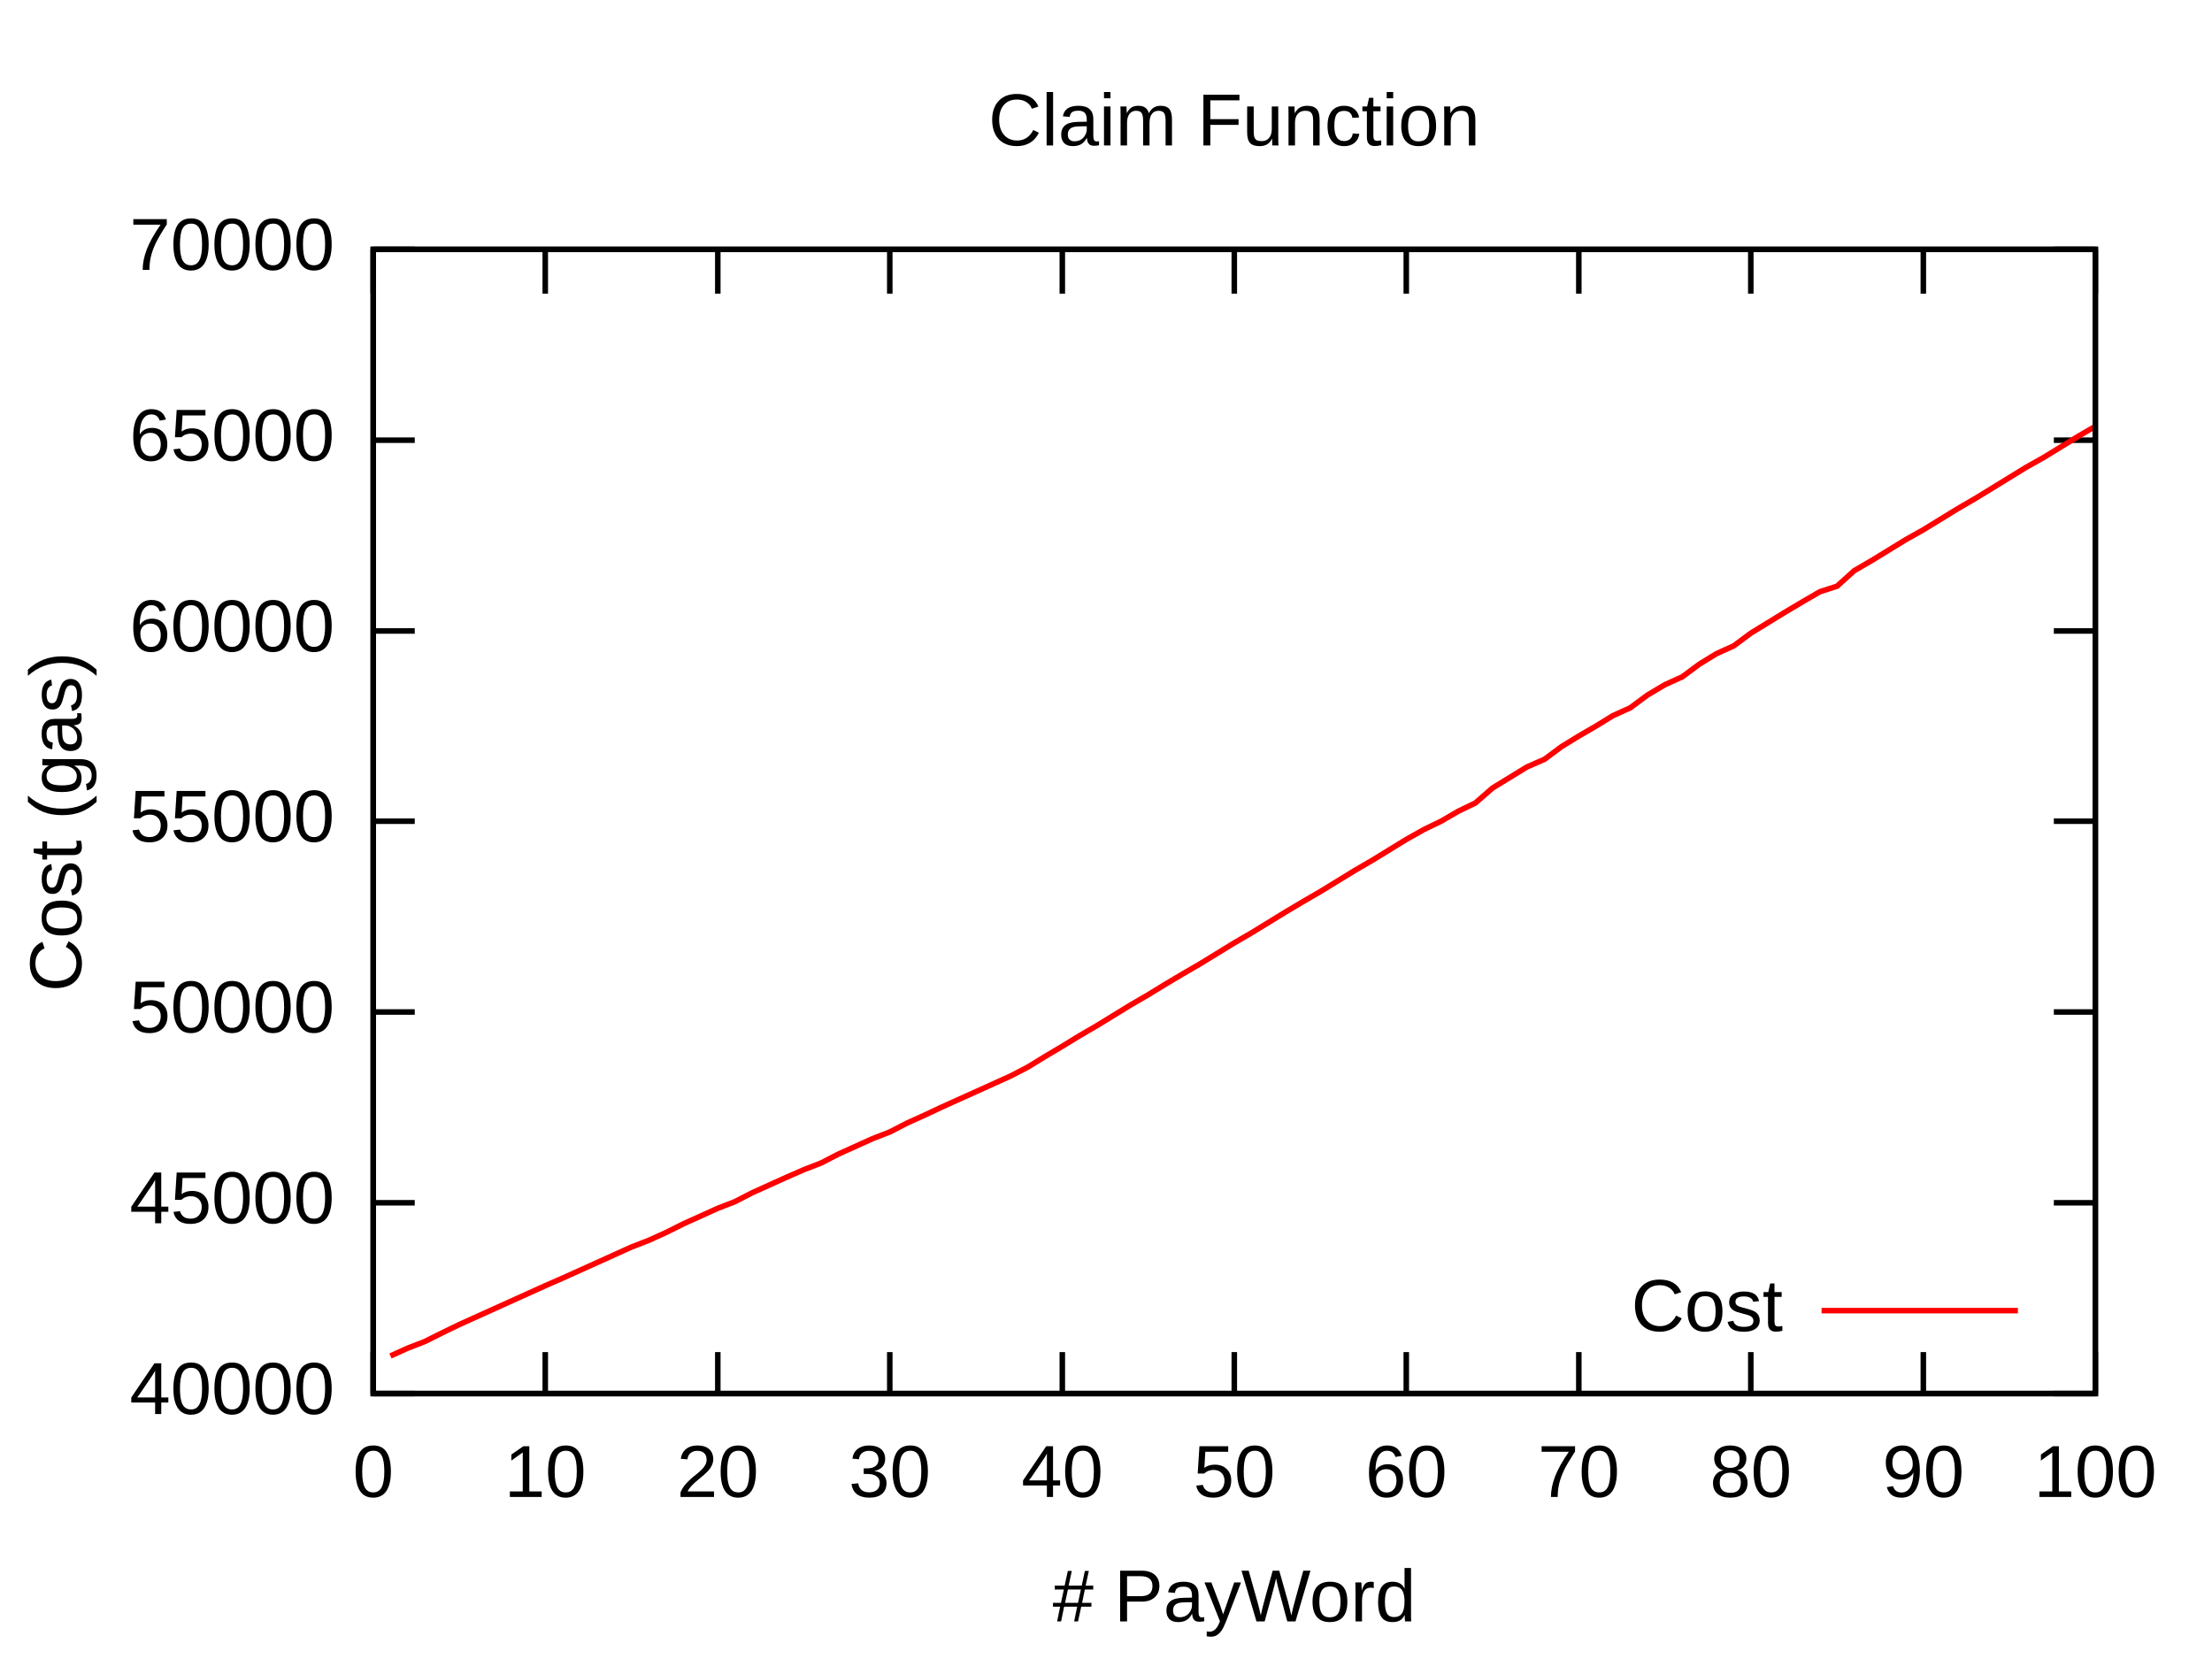
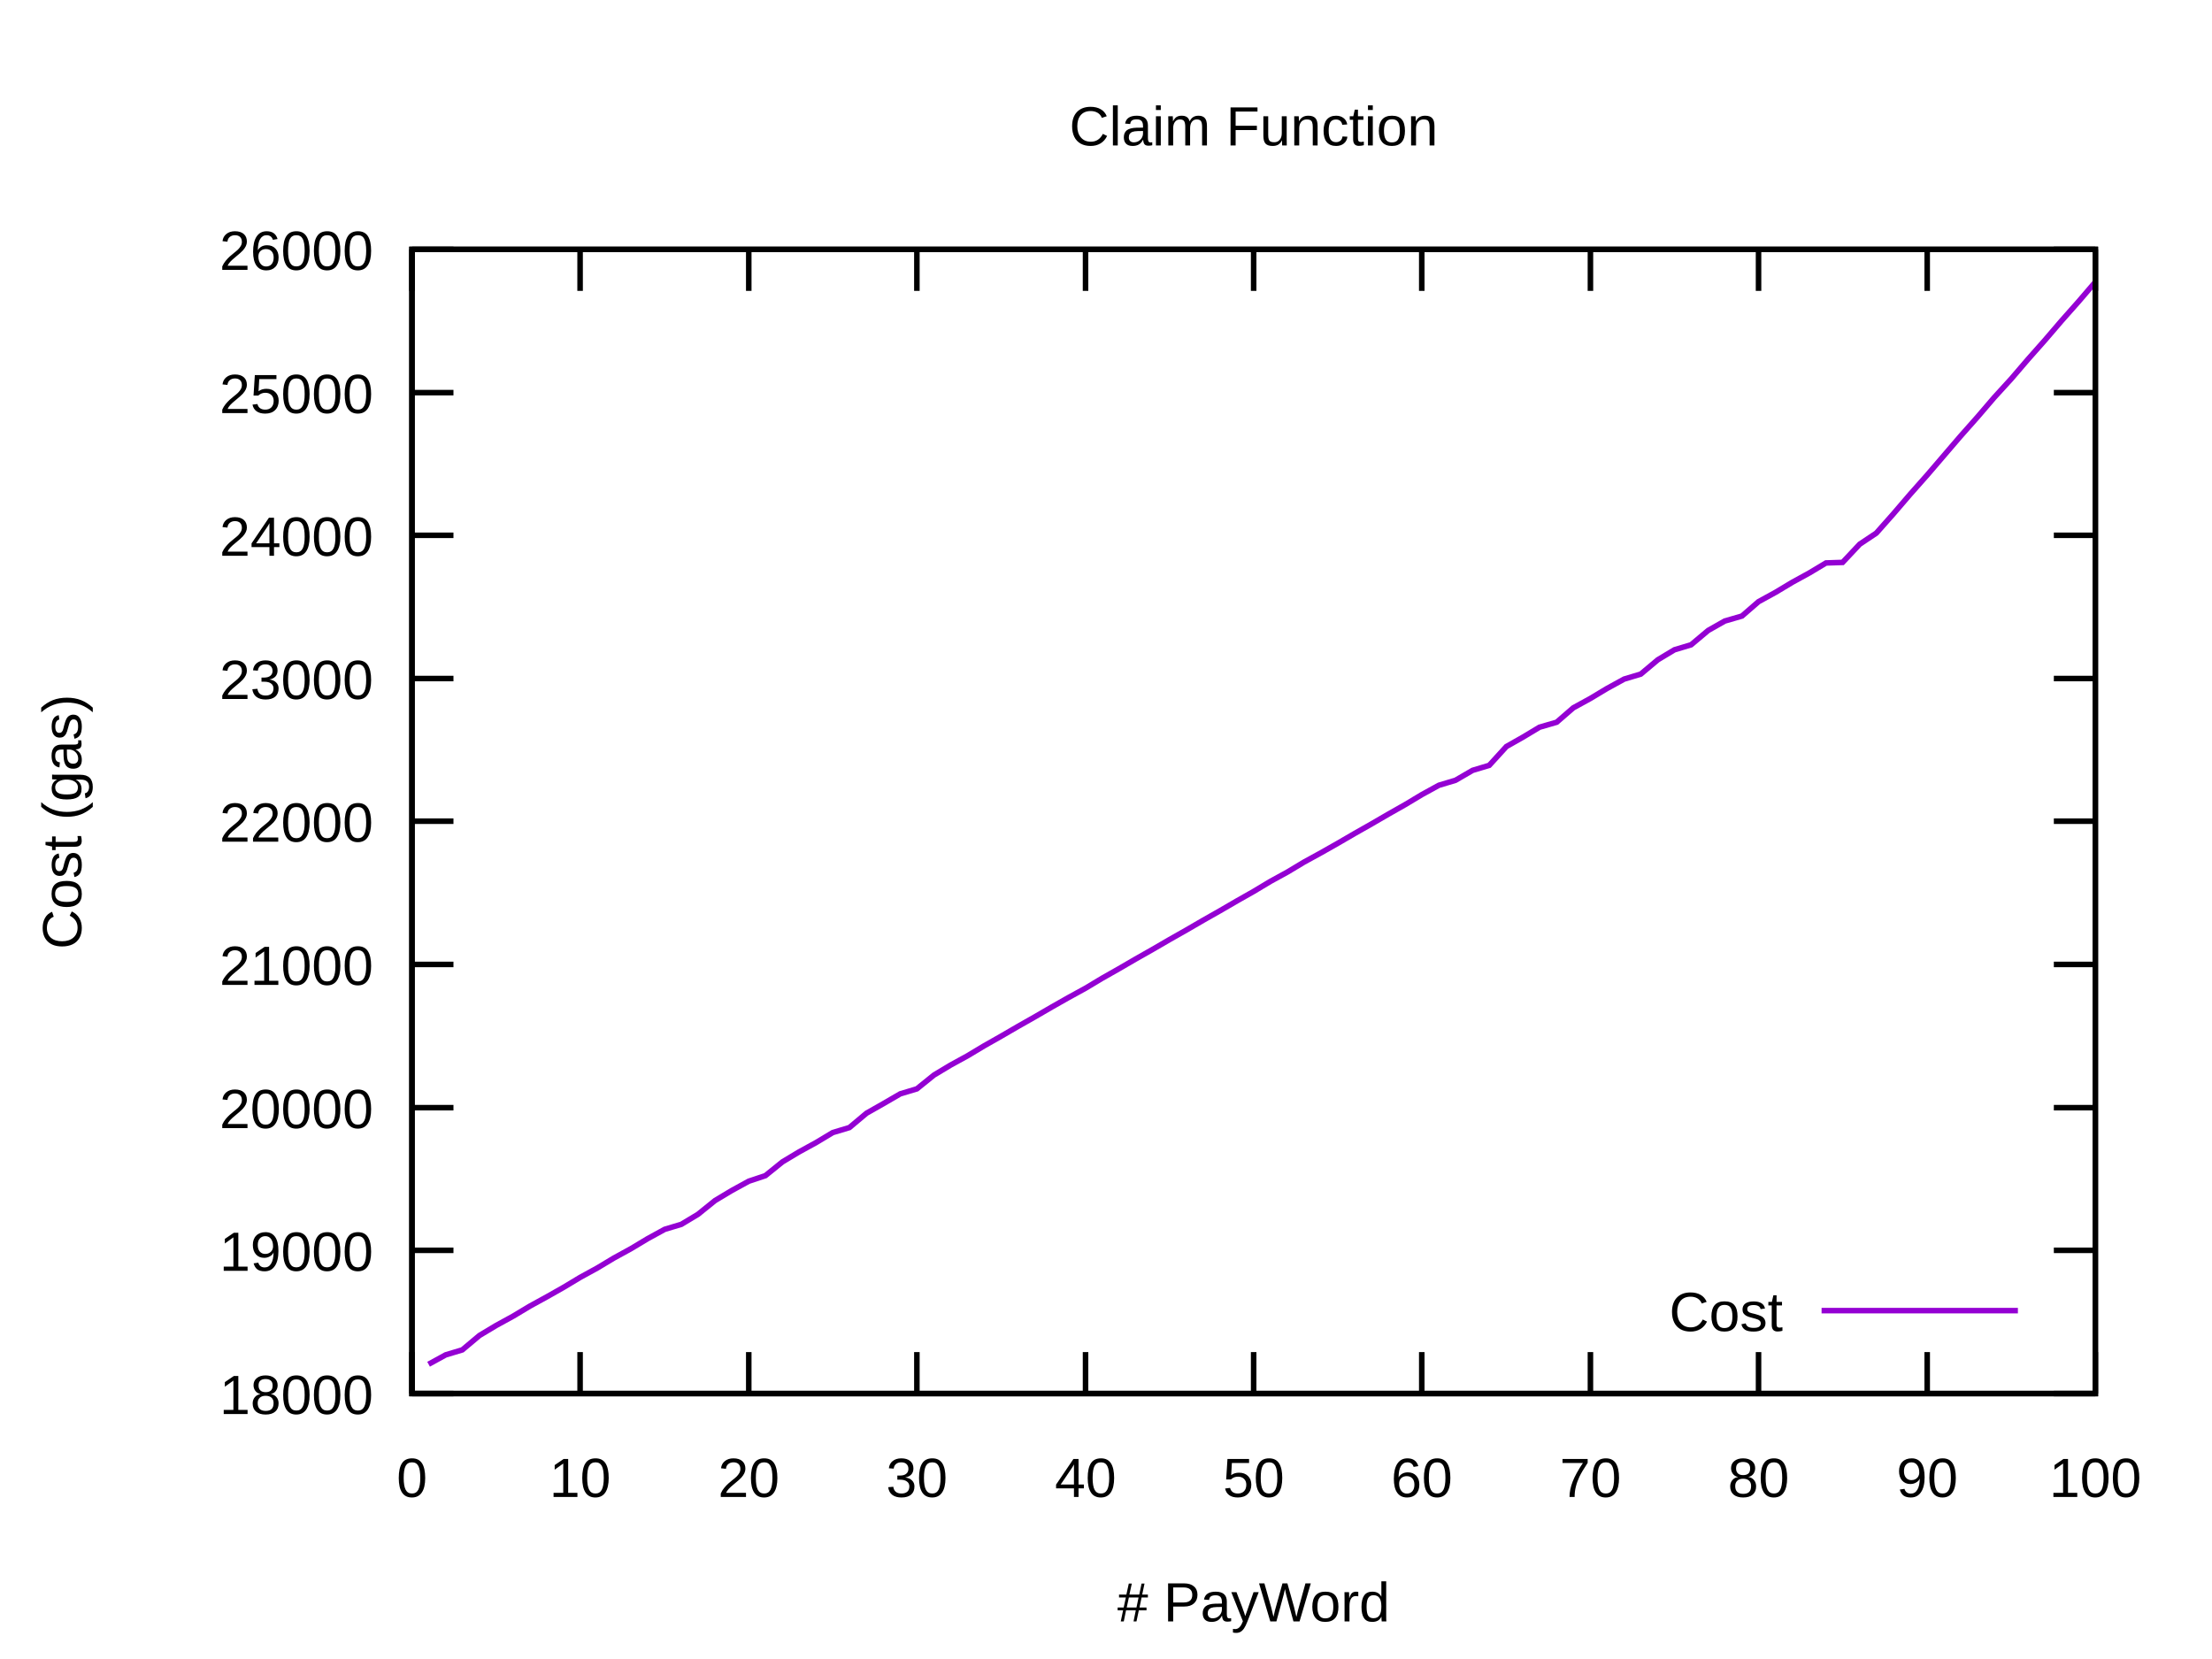
<svg xmlns="http://www.w3.org/2000/svg" xmlns:xlink="http://www.w3.org/1999/xlink" width="400" height="300" viewBox="0 0 400 300">
  <g id="gnuplot_canvas">
    <rect x="0" y="0" width="400" height="300" fill="none" />
    <defs>
      <circle id="gpDot" r="0.5" stroke-width="0.5" />
      <path id="gpPt0" stroke-width="0.267" stroke="currentColor" d="M-1,0 h2 M0,-1 v2" />
      <path id="gpPt1" stroke-width="0.267" stroke="currentColor" d="M-1,-1 L1,1 M1,-1 L-1,1" />
      <path id="gpPt2" stroke-width="0.267" stroke="currentColor" d="M-1,0 L1,0 M0,-1 L0,1 M-1,-1 L1,1 M-1,1 L1,-1" />
      <rect id="gpPt3" stroke-width="0.267" stroke="currentColor" x="-1" y="-1" width="2" height="2" />
      <rect id="gpPt4" stroke-width="0.267" stroke="currentColor" fill="currentColor" x="-1" y="-1" width="2" height="2" />
      <circle id="gpPt5" stroke-width="0.267" stroke="currentColor" cx="0" cy="0" r="1" />
      <use xlink:href="#gpPt5" id="gpPt6" fill="currentColor" stroke="none" />
      <path id="gpPt7" stroke-width="0.267" stroke="currentColor" d="M0,-1.33 L-1.33,0.67 L1.33,0.67 z" />
      <use xlink:href="#gpPt7" id="gpPt8" fill="currentColor" stroke="none" />
      <use xlink:href="#gpPt7" id="gpPt9" stroke="currentColor" transform="rotate(180)" />
      <use xlink:href="#gpPt9" id="gpPt10" fill="currentColor" stroke="none" />
      <use xlink:href="#gpPt3" id="gpPt11" stroke="currentColor" transform="rotate(45)" />
      <use xlink:href="#gpPt11" id="gpPt12" fill="currentColor" stroke="none" />
+       <path id="gpPt13" stroke-width="0.267" stroke="currentColor" d="M0,1.330 L1.265,0.411 L0.782,-1.067 L-0.782,-1.076 L-1.265,0.411 z" />
+       <use xlink:href="#gpPt13" id="gpPt14" fill="currentColor" stroke="none" />
+       <filter id="textbox" filterUnits="objectBoundingBox" x="0" y="0" height="1" width="1">
+         <feFlood flood-color="white" flood-opacity="1" result="bgnd" />
+         <feComposite in="SourceGraphic" in2="bgnd" operator="atop" />
+       </filter>
+       <filter id="greybox" filterUnits="objectBoundingBox" x="0" y="0" height="1" width="1">
+         <feFlood flood-color="lightgrey" flood-opacity="1" result="grey" />
+         <feComposite in="SourceGraphic" in2="grey" operator="atop" />
+       </filter>
    </defs>
-     <g style="fill:none; color:white; stroke:black; stroke-width:1.00; stroke-linecap:butt; stroke-linejoin:miter">
- </g>
-     <g style="fill:none; color:black; stroke:currentColor; stroke-width:1.00; stroke-linecap:butt; stroke-linejoin:miter">
-       <path stroke="black" d="M67.5,252.0 L75.0,252.0 M378.9,252.0 L371.4,252.0  h0.01" />
-       <g transform="translate(60.5,255.7)" style="stroke:none; fill:black; font-family:arial; font-size:10.00pt; text-anchor:end">
-         <text>
-           <tspan>40000</tspan>
-         </text>
-       </g>
-       <path stroke="black" d="M67.5,217.5 L75.0,217.5 M378.9,217.5 L371.4,217.5  h0.01" />
-       <g transform="translate(60.5,221.2)" style="stroke:none; fill:black; font-family:arial; font-size:10.00pt; text-anchor:end">
-         <text>
-           <tspan>45000</tspan>
-         </text>
-       </g>
-       <path stroke="black" d="M67.5,183.0 L75.0,183.0 M378.9,183.0 L371.4,183.0  h0.01" />
-       <g transform="translate(60.5,186.7)" style="stroke:none; fill:black; font-family:arial; font-size:10.00pt; text-anchor:end">
-         <text>
-           <tspan>50000</tspan>
-         </text>
-       </g>
-       <path stroke="black" d="M67.5,148.5 L75.0,148.5 M378.9,148.5 L371.4,148.5  h0.01" />
-       <g transform="translate(60.5,152.2)" style="stroke:none; fill:black; font-family:arial; font-size:10.00pt; text-anchor:end">
-         <text>
-           <tspan>55000</tspan>
-         </text>
-       </g>
-       <path stroke="black" d="M67.5,114.1 L75.0,114.1 M378.9,114.1 L371.4,114.1  h0.01" />
-       <g transform="translate(60.5,117.8)" style="stroke:none; fill:black; font-family:arial; font-size:10.00pt; text-anchor:end">
-         <text>
-           <tspan>60000</tspan>
-         </text>
-       </g>
-       <path stroke="black" d="M67.5,79.6 L75.0,79.6 M378.9,79.6 L371.4,79.6  h0.01" />
-       <g transform="translate(60.5,83.3)" style="stroke:none; fill:black; font-family:arial; font-size:10.00pt; text-anchor:end">
-         <text>
-           <tspan>65000</tspan>
-         </text>
-       </g>
-       <path stroke="black" d="M67.5,45.1 L75.0,45.1 M378.9,45.1 L371.4,45.1  h0.01" />
-       <g transform="translate(60.5,48.8)" style="stroke:none; fill:black; font-family:arial; font-size:10.00pt; text-anchor:end">
-         <text>
-           <tspan>70000</tspan>
-         </text>
-       </g>
-       <path stroke="black" d="M67.5,252.0 L67.5,244.5 M67.5,45.1 L67.5,52.6  h0.01" />
-       <g transform="translate(67.5,270.7)" style="stroke:none; fill:black; font-family:arial; font-size:10.00pt; text-anchor:middle">
-         <text>
-           <tspan>0</tspan>
-         </text>
-       </g>
-       <path stroke="black" d="M98.6,252.0 L98.6,244.5 M98.6,45.1 L98.6,52.6  h0.01" />
-       <g transform="translate(98.6,270.7)" style="stroke:none; fill:black; font-family:arial; font-size:10.00pt; text-anchor:middle">
-         <text>
-           <tspan>10</tspan>
-         </text>
-       </g>
-       <path stroke="black" d="M129.8,252.0 L129.8,244.5 M129.8,45.1 L129.8,52.6  h0.01" />
-       <g transform="translate(129.8,270.7)" style="stroke:none; fill:black; font-family:arial; font-size:10.00pt; text-anchor:middle">
-         <text>
-           <tspan>20</tspan>
-         </text>
-       </g>
-       <path stroke="black" d="M160.9,252.0 L160.9,244.5 M160.9,45.1 L160.9,52.6  h0.01" />
-       <g transform="translate(160.9,270.7)" style="stroke:none; fill:black; font-family:arial; font-size:10.00pt; text-anchor:middle">
-         <text>
-           <tspan>30</tspan>
-         </text>
-       </g>
-       <path stroke="black" d="M192.1,252.0 L192.1,244.5 M192.1,45.1 L192.1,52.6  h0.01" />
-       <g transform="translate(192.1,270.7)" style="stroke:none; fill:black; font-family:arial; font-size:10.00pt; text-anchor:middle">
-         <text>
-           <tspan>40</tspan>
-         </text>
-       </g>
-       <path stroke="black" d="M223.2,252.0 L223.2,244.5 M223.2,45.1 L223.2,52.6  h0.01" />
-       <g transform="translate(223.2,270.7)" style="stroke:none; fill:black; font-family:arial; font-size:10.00pt; text-anchor:middle">
-         <text>
-           <tspan>50</tspan>
-         </text>
-       </g>
-       <path stroke="black" d="M254.3,252.0 L254.3,244.5 M254.3,45.1 L254.3,52.6  h0.01" />
-       <g transform="translate(254.3,270.7)" style="stroke:none; fill:black; font-family:arial; font-size:10.00pt; text-anchor:middle">
-         <text>
-           <tspan>60</tspan>
-         </text>
-       </g>
-       <path stroke="black" d="M285.5,252.0 L285.5,244.5 M285.5,45.1 L285.5,52.6  h0.01" />
-       <g transform="translate(285.5,270.7)" style="stroke:none; fill:black; font-family:arial; font-size:10.00pt; text-anchor:middle">
-         <text>
-           <tspan>70</tspan>
-         </text>
-       </g>
-       <path stroke="black" d="M316.6,252.0 L316.6,244.5 M316.6,45.1 L316.6,52.6  h0.01" />
-       <g transform="translate(316.6,270.7)" style="stroke:none; fill:black; font-family:arial; font-size:10.00pt; text-anchor:middle">
-         <text>
-           <tspan>80</tspan>
-         </text>
-       </g>
-       <path stroke="black" d="M347.8,252.0 L347.8,244.5 M347.8,45.1 L347.8,52.6  h0.01" />
-       <g transform="translate(347.8,270.7)" style="stroke:none; fill:black; font-family:arial; font-size:10.00pt; text-anchor:middle">
-         <text>
-           <tspan>90</tspan>
-         </text>
-       </g>
-       <path stroke="black" d="M378.9,252.0 L378.9,244.5 M378.9,45.1 L378.9,52.6  h0.01" />
-       <g transform="translate(378.9,270.7)" style="stroke:none; fill:black; font-family:arial; font-size:10.00pt; text-anchor:middle">
-         <text>
-           <tspan>100</tspan>
-         </text>
-       </g>
-       <path stroke="black" d="M67.5,45.1 L67.5,252.0 L378.9,252.0 L378.9,45.1 L67.5,45.1 Z  h0.01" />
-       <g transform="translate(14.7,148.6) rotate(270)" style="stroke:none; fill:black; font-family:arial; font-size:10.00pt; text-anchor:middle">
-         <text>
-           <tspan>Cost (gas)</tspan>
-         </text>
-       </g>
-       <g transform="translate(223.2,293.2)" style="stroke:none; fill:black; font-family:arial; font-size:10.00pt; text-anchor:middle">
-         <text>
-           <tspan># PayWord</tspan>
-         </text>
-       </g>
-       <g transform="translate(223.2,26.3)" style="stroke:none; fill:black; font-family:arial; font-size:10.00pt; text-anchor:middle">
-         <text>
-           <tspan>Claim Function</tspan>
+     <g fill="none" color="white" stroke="currentColor" stroke-width="1.00" stroke-linecap="butt" stroke-linejoin="miter">
+ </g>
+     <g fill="none" color="black" stroke="currentColor" stroke-width="1.00" stroke-linecap="butt" stroke-linejoin="miter">
+       <path stroke="black" d="M74.5,252.0 L82.0,252.0 M378.9,252.0 L371.4,252.0  " />
+       <g transform="translate(67.5,255.7)" stroke="none" fill="black" font-family="arial" font-size="10.00" text-anchor="end">
+         <text>
+           <tspan font-family="arial"> 18000</tspan>
+         </text>
+       </g>
+     </g>
+     <g fill="none" color="black" stroke="currentColor" stroke-width="1.00" stroke-linecap="butt" stroke-linejoin="miter">
+       <path stroke="black" d="M74.5,226.1 L82.0,226.1 M378.9,226.1 L371.4,226.1  " />
+       <g transform="translate(67.5,229.8)" stroke="none" fill="black" font-family="arial" font-size="10.00" text-anchor="end">
+         <text>
+           <tspan font-family="arial"> 19000</tspan>
+         </text>
+       </g>
+     </g>
+     <g fill="none" color="black" stroke="currentColor" stroke-width="1.00" stroke-linecap="butt" stroke-linejoin="miter">
+       <path stroke="black" d="M74.5,200.3 L82.0,200.3 M378.9,200.3 L371.4,200.3  " />
+       <g transform="translate(67.5,204.0)" stroke="none" fill="black" font-family="arial" font-size="10.00" text-anchor="end">
+         <text>
+           <tspan font-family="arial"> 20000</tspan>
+         </text>
+       </g>
+     </g>
+     <g fill="none" color="black" stroke="currentColor" stroke-width="1.00" stroke-linecap="butt" stroke-linejoin="miter">
+       <path stroke="black" d="M74.5,174.4 L82.0,174.4 M378.9,174.4 L371.4,174.4  " />
+       <g transform="translate(67.5,178.1)" stroke="none" fill="black" font-family="arial" font-size="10.00" text-anchor="end">
+         <text>
+           <tspan font-family="arial"> 21000</tspan>
+         </text>
+       </g>
+     </g>
+     <g fill="none" color="black" stroke="currentColor" stroke-width="1.00" stroke-linecap="butt" stroke-linejoin="miter">
+       <path stroke="black" d="M74.5,148.5 L82.0,148.5 M378.9,148.5 L371.4,148.5  " />
+       <g transform="translate(67.5,152.2)" stroke="none" fill="black" font-family="arial" font-size="10.00" text-anchor="end">
+         <text>
+           <tspan font-family="arial"> 22000</tspan>
+         </text>
+       </g>
+     </g>
+     <g fill="none" color="black" stroke="currentColor" stroke-width="1.00" stroke-linecap="butt" stroke-linejoin="miter">
+       <path stroke="black" d="M74.5,122.7 L82.0,122.7 M378.9,122.7 L371.4,122.7  " />
+       <g transform="translate(67.5,126.4)" stroke="none" fill="black" font-family="arial" font-size="10.00" text-anchor="end">
+         <text>
+           <tspan font-family="arial"> 23000</tspan>
+         </text>
+       </g>
+     </g>
+     <g fill="none" color="black" stroke="currentColor" stroke-width="1.00" stroke-linecap="butt" stroke-linejoin="miter">
+       <path stroke="black" d="M74.5,96.8 L82.0,96.8 M378.9,96.8 L371.4,96.8  " />
+       <g transform="translate(67.5,100.5)" stroke="none" fill="black" font-family="arial" font-size="10.00" text-anchor="end">
+         <text>
+           <tspan font-family="arial"> 24000</tspan>
+         </text>
+       </g>
+     </g>
+     <g fill="none" color="black" stroke="currentColor" stroke-width="1.00" stroke-linecap="butt" stroke-linejoin="miter">
+       <path stroke="black" d="M74.5,71.0 L82.0,71.0 M378.9,71.0 L371.4,71.0  " />
+       <g transform="translate(67.5,74.7)" stroke="none" fill="black" font-family="arial" font-size="10.00" text-anchor="end">
+         <text>
+           <tspan font-family="arial"> 25000</tspan>
+         </text>
+       </g>
+     </g>
+     <g fill="none" color="black" stroke="currentColor" stroke-width="1.00" stroke-linecap="butt" stroke-linejoin="miter">
+       <path stroke="black" d="M74.5,45.1 L82.0,45.1 M378.9,45.1 L371.4,45.1  " />
+       <g transform="translate(67.5,48.8)" stroke="none" fill="black" font-family="arial" font-size="10.00" text-anchor="end">
+         <text>
+           <tspan font-family="arial"> 26000</tspan>
+         </text>
+       </g>
+     </g>
+     <g fill="none" color="black" stroke="currentColor" stroke-width="1.00" stroke-linecap="butt" stroke-linejoin="miter">
+       <path stroke="black" d="M74.5,252.0 L74.5,244.5 M74.5,45.1 L74.5,52.6  " />
+       <g transform="translate(74.5,270.7)" stroke="none" fill="black" font-family="arial" font-size="10.00" text-anchor="middle">
+         <text>
+           <tspan font-family="arial"> 0</tspan>
+         </text>
+       </g>
+     </g>
+     <g fill="none" color="black" stroke="currentColor" stroke-width="1.00" stroke-linecap="butt" stroke-linejoin="miter">
+       <path stroke="black" d="M104.9,252.0 L104.9,244.5 M104.9,45.1 L104.9,52.6  " />
+       <g transform="translate(104.9,270.7)" stroke="none" fill="black" font-family="arial" font-size="10.00" text-anchor="middle">
+         <text>
+           <tspan font-family="arial"> 10</tspan>
+         </text>
+       </g>
+     </g>
+     <g fill="none" color="black" stroke="currentColor" stroke-width="1.00" stroke-linecap="butt" stroke-linejoin="miter">
+       <path stroke="black" d="M135.4,252.0 L135.4,244.5 M135.4,45.1 L135.4,52.6  " />
+       <g transform="translate(135.4,270.7)" stroke="none" fill="black" font-family="arial" font-size="10.00" text-anchor="middle">
+         <text>
+           <tspan font-family="arial"> 20</tspan>
+         </text>
+       </g>
+     </g>
+     <g fill="none" color="black" stroke="currentColor" stroke-width="1.00" stroke-linecap="butt" stroke-linejoin="miter">
+       <path stroke="black" d="M165.8,252.0 L165.8,244.5 M165.8,45.1 L165.8,52.6  " />
+       <g transform="translate(165.8,270.7)" stroke="none" fill="black" font-family="arial" font-size="10.00" text-anchor="middle">
+         <text>
+           <tspan font-family="arial"> 30</tspan>
+         </text>
+       </g>
+     </g>
+     <g fill="none" color="black" stroke="currentColor" stroke-width="1.00" stroke-linecap="butt" stroke-linejoin="miter">
+       <path stroke="black" d="M196.3,252.0 L196.3,244.5 M196.3,45.1 L196.3,52.6  " />
+       <g transform="translate(196.3,270.7)" stroke="none" fill="black" font-family="arial" font-size="10.00" text-anchor="middle">
+         <text>
+           <tspan font-family="arial"> 40</tspan>
+         </text>
+       </g>
+     </g>
+     <g fill="none" color="black" stroke="currentColor" stroke-width="1.00" stroke-linecap="butt" stroke-linejoin="miter">
+       <path stroke="black" d="M226.7,252.0 L226.7,244.5 M226.7,45.1 L226.7,52.6  " />
+       <g transform="translate(226.7,270.7)" stroke="none" fill="black" font-family="arial" font-size="10.00" text-anchor="middle">
+         <text>
+           <tspan font-family="arial"> 50</tspan>
+         </text>
+       </g>
+     </g>
+     <g fill="none" color="black" stroke="currentColor" stroke-width="1.00" stroke-linecap="butt" stroke-linejoin="miter">
+       <path stroke="black" d="M257.1,252.0 L257.1,244.5 M257.1,45.1 L257.1,52.6  " />
+       <g transform="translate(257.1,270.7)" stroke="none" fill="black" font-family="arial" font-size="10.00" text-anchor="middle">
+         <text>
+           <tspan font-family="arial"> 60</tspan>
+         </text>
+       </g>
+     </g>
+     <g fill="none" color="black" stroke="currentColor" stroke-width="1.00" stroke-linecap="butt" stroke-linejoin="miter">
+       <path stroke="black" d="M287.6,252.0 L287.6,244.5 M287.6,45.1 L287.6,52.6  " />
+       <g transform="translate(287.6,270.7)" stroke="none" fill="black" font-family="arial" font-size="10.00" text-anchor="middle">
+         <text>
+           <tspan font-family="arial"> 70</tspan>
+         </text>
+       </g>
+     </g>
+     <g fill="none" color="black" stroke="currentColor" stroke-width="1.00" stroke-linecap="butt" stroke-linejoin="miter">
+       <path stroke="black" d="M318.0,252.0 L318.0,244.5 M318.0,45.1 L318.0,52.6  " />
+       <g transform="translate(318.0,270.7)" stroke="none" fill="black" font-family="arial" font-size="10.00" text-anchor="middle">
+         <text>
+           <tspan font-family="arial"> 80</tspan>
+         </text>
+       </g>
+     </g>
+     <g fill="none" color="black" stroke="currentColor" stroke-width="1.00" stroke-linecap="butt" stroke-linejoin="miter">
+       <path stroke="black" d="M348.5,252.0 L348.5,244.5 M348.5,45.1 L348.5,52.6  " />
+       <g transform="translate(348.5,270.7)" stroke="none" fill="black" font-family="arial" font-size="10.00" text-anchor="middle">
+         <text>
+           <tspan font-family="arial"> 90</tspan>
+         </text>
+       </g>
+     </g>
+     <g fill="none" color="black" stroke="currentColor" stroke-width="1.00" stroke-linecap="butt" stroke-linejoin="miter">
+       <path stroke="black" d="M378.9,252.0 L378.9,244.5 M378.9,45.1 L378.9,52.6  " />
+       <g transform="translate(378.9,270.7)" stroke="none" fill="black" font-family="arial" font-size="10.00" text-anchor="middle">
+         <text>
+           <tspan font-family="arial"> 100</tspan>
+         </text>
+       </g>
+     </g>
+     <g fill="none" color="black" stroke="currentColor" stroke-width="1.00" stroke-linecap="butt" stroke-linejoin="miter">
+ </g>
+     <g fill="none" color="black" stroke="currentColor" stroke-width="1.00" stroke-linecap="butt" stroke-linejoin="miter">
+       <path stroke="black" d="M74.5,45.1 L74.5,252.0 L378.9,252.0 L378.9,45.1 L74.5,45.1 Z  " />
+     </g>
+     <g fill="none" color="black" stroke="currentColor" stroke-width="1.00" stroke-linecap="butt" stroke-linejoin="miter">
+       <g transform="translate(14.7,148.6) rotate(270)" stroke="none" fill="black" font-family="arial" font-size="10.00" text-anchor="middle">
+         <text>
+           <tspan font-family="arial">Cost (gas)</tspan>
+         </text>
+       </g>
+     </g>
+     <g fill="none" color="black" stroke="currentColor" stroke-width="1.00" stroke-linecap="butt" stroke-linejoin="miter">
+       <g transform="translate(226.7,293.2)" stroke="none" fill="black" font-family="arial" font-size="10.00" text-anchor="middle">
+         <text>
+           <tspan font-family="arial"># PayWord</tspan>
+         </text>
+       </g>
+     </g>
+     <g fill="none" color="black" stroke="currentColor" stroke-width="1.00" stroke-linecap="butt" stroke-linejoin="miter">
+       <g transform="translate(226.7,26.3)" stroke="none" fill="black" font-family="arial" font-size="10.00" text-anchor="middle">
+         <text>
+           <tspan font-family="arial">Claim Function</tspan>
        </text>
      </g>
    </g>
    <g id="gnuplot_plot_1">
-       <g style="fill:none; color:red; stroke:currentColor; stroke-width:1.00; stroke-linecap:butt; stroke-linejoin:miter">
-         <g transform="translate(322.4,240.7)" style="stroke:none; fill:black; font-family:arial; font-size:10.00pt; text-anchor:end">
+       <g fill="none" color="black" stroke="currentColor" stroke-width="1.00" stroke-linecap="butt" stroke-linejoin="miter">
+         <g transform="translate(322.4,240.7)" stroke="none" fill="black" font-family="arial" font-size="10.00" text-anchor="end">
          <text>
-             <tspan>Cost</tspan>
+             <tspan font-family="arial">Cost</tspan>
          </text>
        </g>
-         <path d="M329.4,237.0 L364.9,237.0 M70.6,245.2 L73.7,243.8 L76.8,242.6 L80.0,241.0 L83.1,239.5 L86.2,238.1    L89.3,236.7 L92.4,235.3 L95.5,233.9 L98.6,232.5 L101.8,231.1 L104.9,229.7 L108.0,228.3 L111.1,226.9    L114.2,225.5 L117.3,224.3 L120.4,222.9 L123.6,221.3 L126.7,219.9 L129.8,218.5 L132.9,217.3 L136.0,215.7    L139.1,214.3 L142.2,212.9 L145.4,211.5 L148.5,210.3 L151.6,208.7 L154.7,207.3 L157.8,205.9 L160.9,204.7    L164.0,203.1 L167.1,201.7 L170.3,200.2 L173.4,198.8 L176.5,197.4 L179.6,196.0 L182.7,194.6 L185.8,193.0    L188.9,191.1 L192.1,189.2 L195.2,187.3 L198.3,185.5 L201.4,183.6 L204.5,181.7 L207.6,179.9 L210.7,178.0    L213.9,176.1 L217.0,174.3 L220.1,172.4 L223.2,170.5 L226.3,168.7 L229.4,166.8 L232.5,164.9 L235.7,163.0    L238.8,161.2 L241.9,159.3 L245.0,157.4 L248.1,155.6 L251.2,153.7 L254.3,151.8 L257.5,150.0 L260.6,148.5    L263.7,146.7 L266.8,145.2 L269.9,142.5 L273.0,140.6 L276.1,138.7 L279.3,137.3 L282.4,135.0 L285.5,133.1    L288.6,131.3 L291.7,129.4 L294.8,128.0 L297.9,125.7 L301.1,123.8 L304.2,122.4 L307.3,120.1 L310.4,118.2    L313.5,116.8 L316.6,114.5 L319.7,112.6 L322.8,110.7 L326.0,108.8 L329.1,107.0 L332.2,106.0 L335.3,103.2    L338.4,101.4 L341.5,99.5 L344.6,97.6 L347.8,95.8 L350.9,93.9 L354.0,92.0 L357.1,90.2 L360.2,88.3    L363.3,86.4 L366.4,84.5 L369.6,82.7 L372.7,80.8 L375.8,78.9 L378.9,77.1  h0.01" />
-       </g>
-     </g>
-     <g style="fill:none; color:black; stroke:currentColor; stroke-width:1.00; stroke-linecap:butt; stroke-linejoin:miter">
-       <path stroke="black" d="M67.5,45.1 L67.5,252.0 L378.9,252.0 L378.9,45.1 L67.5,45.1 Z  h0.01" />
-     </g>
+       </g>
+       <g fill="none" color="black" stroke="currentColor" stroke-width="1.00" stroke-linecap="butt" stroke-linejoin="miter">
+         <path stroke="rgb(148,   0, 211)" d="M329.4,237.0 L364.9,237.0 M77.5,246.7 L80.6,245.0 L83.6,244.1 L86.7,241.5 L89.7,239.7 L92.8,238.0   L95.8,236.2 L98.9,234.5 L101.9,232.8 L104.9,231.0 L108.0,229.3 L111.0,227.5 L114.1,225.8 L117.1,224.0   L120.2,222.3 L123.2,221.4 L126.2,219.6 L129.3,217.1 L132.3,215.3 L135.4,213.6 L138.4,212.6 L141.5,210.1   L144.5,208.3 L147.6,206.6 L150.6,204.8 L153.6,203.9 L156.7,201.3 L159.7,199.6 L162.8,197.8 L165.8,196.9   L168.9,194.4 L171.9,192.6 L175.0,190.9 L178.0,189.1 L181.0,187.4 L184.1,185.6 L187.1,183.9 L190.2,182.1   L193.2,180.4 L196.3,178.7 L199.3,176.9 L202.3,175.2 L205.4,173.4 L208.4,171.7 L211.5,169.9 L214.5,168.2   L217.6,166.4 L220.6,164.7 L223.7,162.9 L226.7,161.2 L229.7,159.4 L232.8,157.7 L235.8,155.9 L238.9,154.2   L241.9,152.5 L245.0,150.7 L248.0,149.0 L251.1,147.2 L254.1,145.5 L257.1,143.7 L260.2,142.0 L263.2,141.1   L266.3,139.3 L269.3,138.4 L272.4,135.0 L275.4,133.3 L278.4,131.5 L281.5,130.6 L284.5,128.0 L287.6,126.3   L290.6,124.5 L293.7,122.8 L296.7,121.9 L299.8,119.3 L302.8,117.5 L305.8,116.6 L308.9,114.0 L311.9,112.3   L315.0,111.4 L318.0,108.8 L321.1,107.1 L324.1,105.3 L327.2,103.6 L330.2,101.8 L333.2,101.7 L336.3,98.4   L339.3,96.4 L342.4,92.9 L345.4,89.4 L348.5,85.9 L351.5,82.4 L354.5,78.9 L357.6,75.4 L360.6,71.9   L363.7,68.5 L366.7,65.0 L369.8,61.5 L372.8,58.0 L375.9,54.5 L378.9,51.0  " />
+       </g>
+     </g>
+     <g fill="none" color="white" stroke="rgb(148,   0, 211)" stroke-width="2.00" stroke-linecap="butt" stroke-linejoin="miter">
+ </g>
+     <g fill="none" color="black" stroke="currentColor" stroke-width="2.00" stroke-linecap="butt" stroke-linejoin="miter">
+ </g>
+     <g fill="none" color="black" stroke="black" stroke-width="1.00" stroke-linecap="butt" stroke-linejoin="miter">
+ </g>
+     <g fill="none" color="black" stroke="currentColor" stroke-width="1.00" stroke-linecap="butt" stroke-linejoin="miter">
+       <path stroke="black" d="M74.5,45.1 L74.5,252.0 L378.9,252.0 L378.9,45.1 L74.5,45.1 Z  " />
+     </g>
+     <g fill="none" color="black" stroke="currentColor" stroke-width="1.00" stroke-linecap="butt" stroke-linejoin="miter">
+ </g>
  </g>
</svg>
